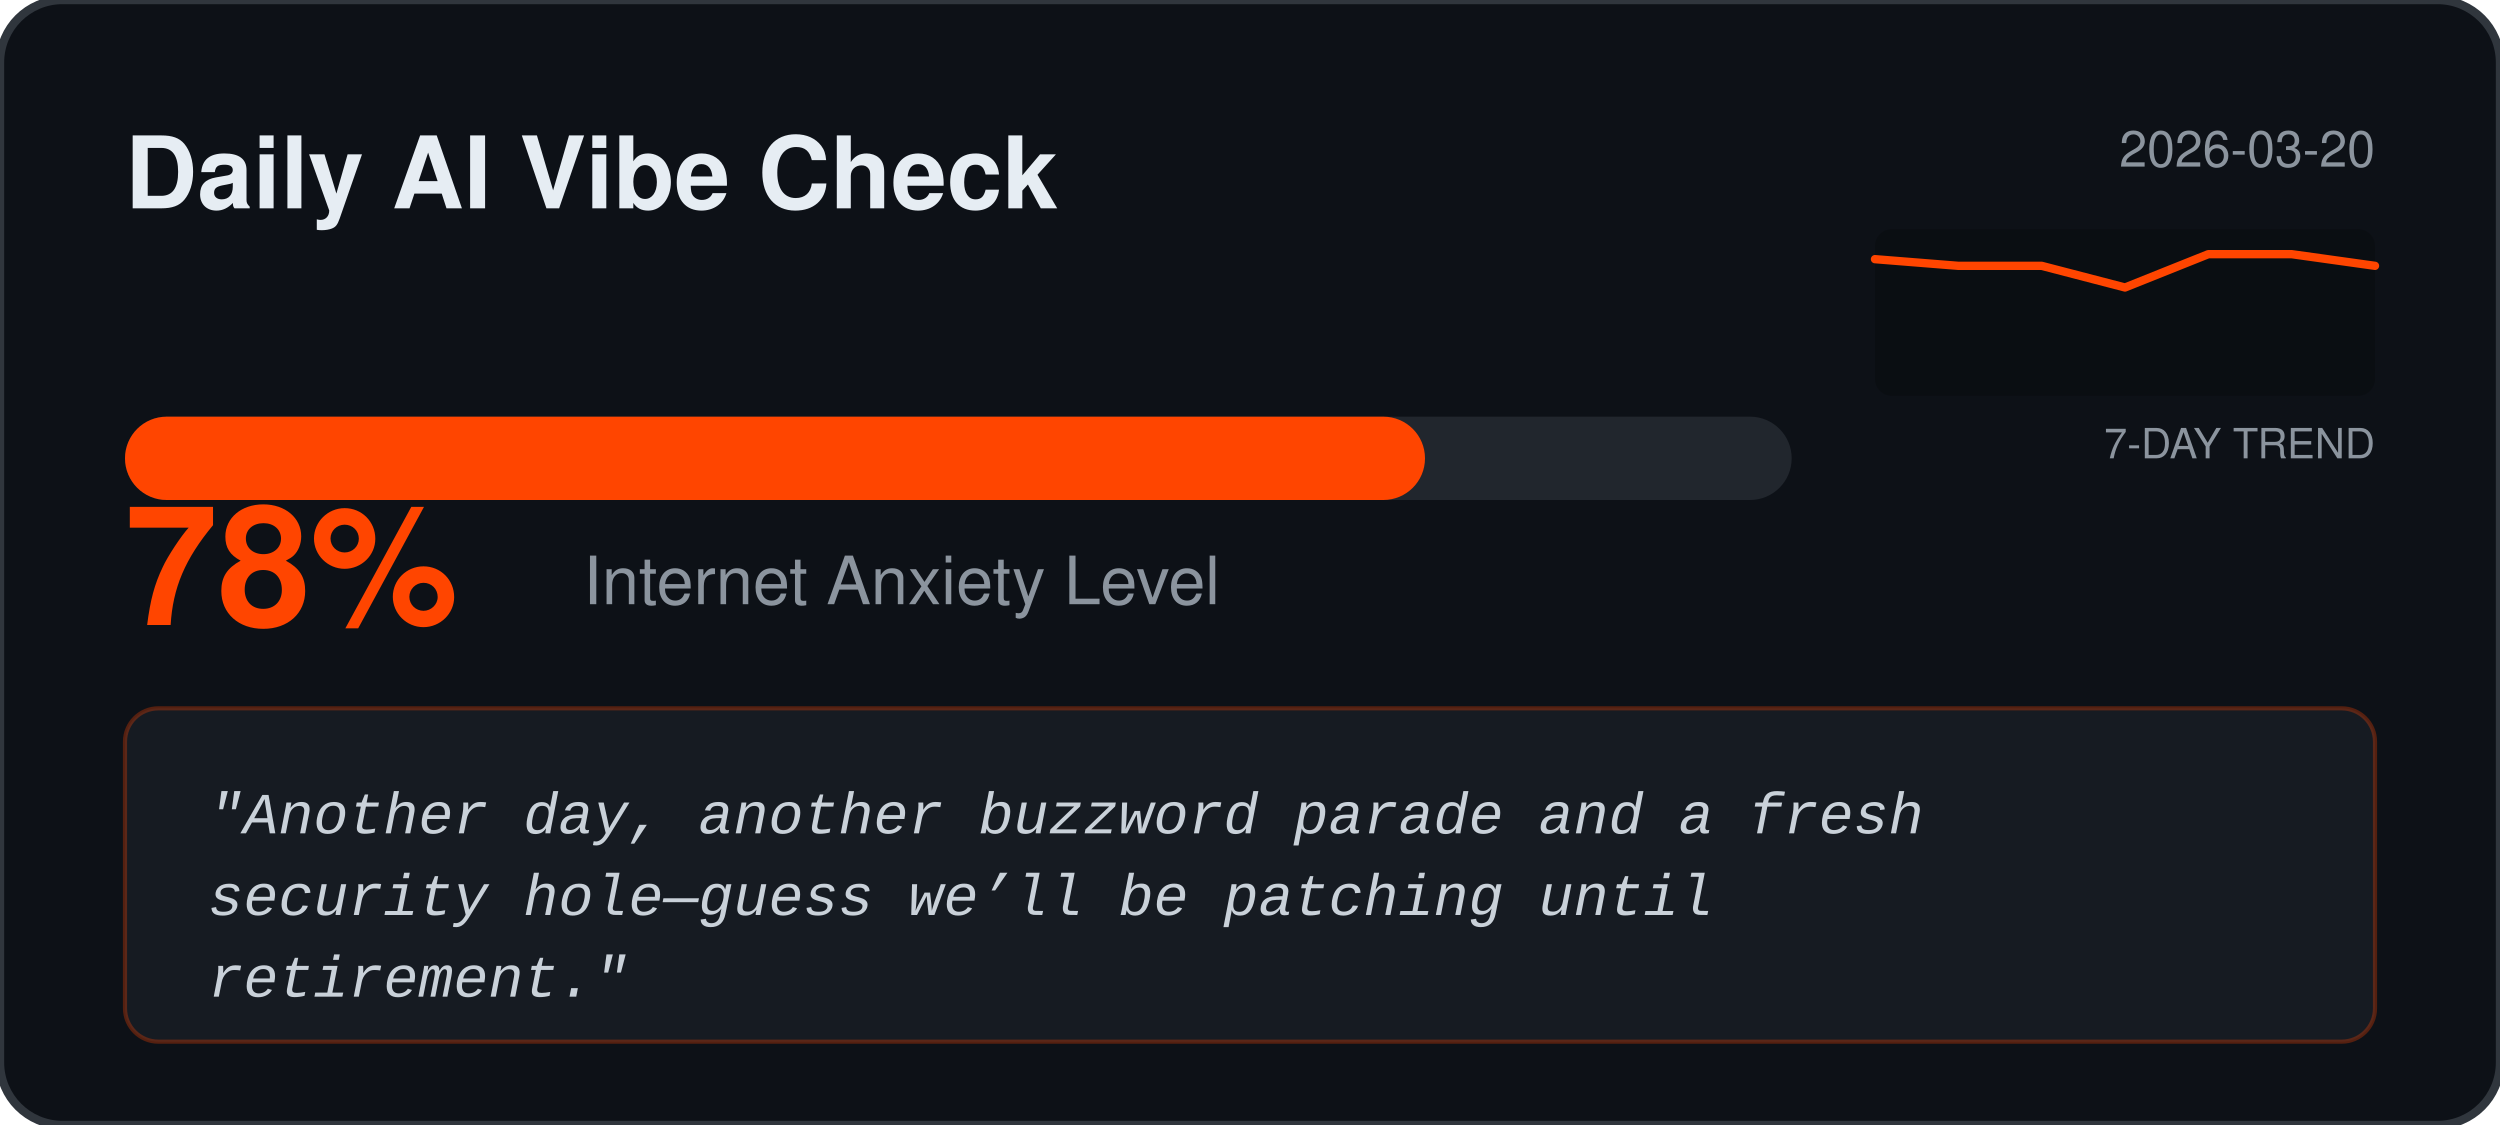
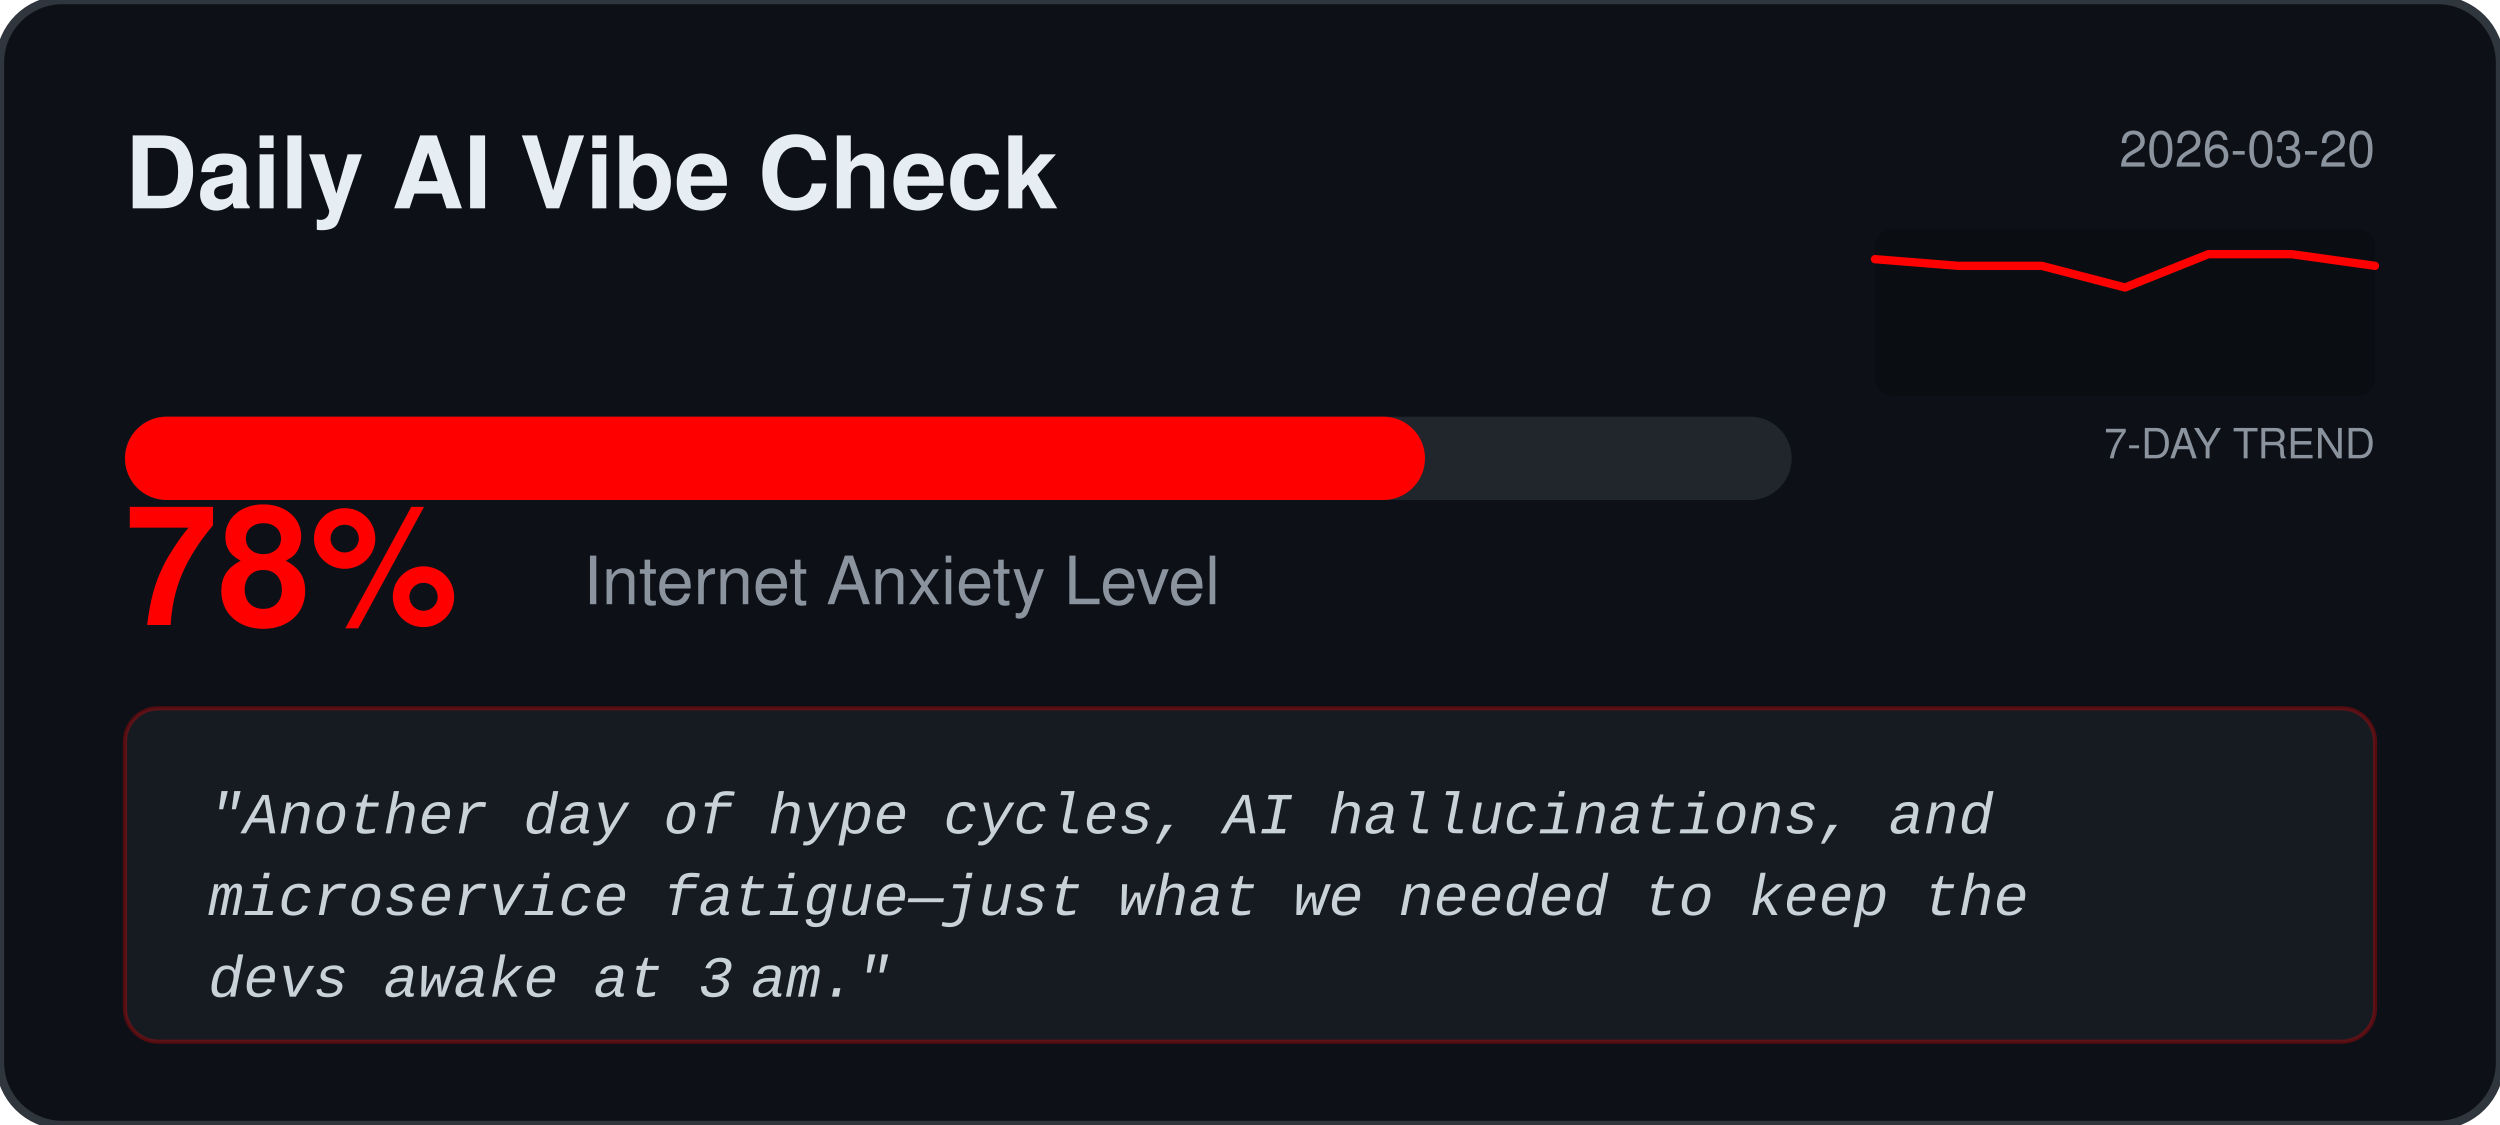
<svg xmlns="http://www.w3.org/2000/svg" width="600" height="270" viewBox="0 0 600 270" fill="none">
  <rect width="600" height="270" rx="15" fill="#0D1117" stroke="#30363D" stroke-width="2" />
  <text x="30" y="50" fill="#E6EDF3" font-family="Segoe UI, Helvetica, sans-serif" font-weight="bold" font-size="24">Daily AI Vibe Check</text>
  <text x="570" y="40" fill="#8B949E" font-family="Segoe UI, Helvetica, sans-serif" font-size="12" text-anchor="end">2026-03-20</text>
  <rect x="450" y="55" width="120" height="40" fill="#000000" fill-opacity="0.2" rx="4" />
  <text x="570" y="110" fill="#8B949E" font-family="Segoe UI, Helvetica, sans-serif" font-size="10" text-anchor="end">7-DAY TREND</text>
-   <polyline points="450.0,62.2 470.0,63.8 490.0,63.8 510.0,69.0 530.0,61.0 550.0,61.0 570.0,63.8" fill="none" stroke="#FF4500" stroke-width="2" stroke-linecap="round" stroke-linejoin="round" />
+   <polyline points="450.0,62.2 470.0,63.8 490.0,63.8 510.0,69.0 530.0,61.0 550.0,61.0 570.0,63.8" fill="none" stroke="#FF0000" stroke-width="2" stroke-linecap="round" stroke-linejoin="round" />
  <rect x="30" y="100" width="400" height="20" rx="10" fill="#21262D" />
-   <rect x="30" y="100" width="312.0" height="20" rx="10" fill="#FF4500" />
-   <text x="30" y="150" fill="#FF4500" font-family="Segoe UI, Helvetica, sans-serif" font-weight="bold" font-size="40">78%</text>
+   <rect x="30" y="100" width="312.0" height="20" rx="10" fill="#FF0000" />
+   <text x="30" y="150" fill="#FF0000" font-family="Segoe UI, Helvetica, sans-serif" font-weight="bold" font-size="40">78%</text>
  <text x="140" y="145" fill="#8B949E" font-family="Segoe UI, Helvetica, sans-serif" font-size="16">Internet Anxiety Level</text>
-   <rect x="30" y="170" width="540" height="80" rx="8" fill="#161B22" stroke="#FF4500" stroke-opacity="0.3" />
+   <rect x="30" y="170" width="540" height="80" rx="8" fill="#161B22" stroke="#FF0000" stroke-opacity="0.3" />
  <text x="50" y="200" fill="#C9D1D9" font-family="Courier New, monospace" font-size="14" font-style="italic">
-     <tspan x="50" dy="0">"Another day, another buzzword parade and a fresh</tspan>
-     <tspan x="50" dy="1.4em">security hole—guess we’ll be patching until</tspan>
-     <tspan x="50" dy="1.4em">retirement."</tspan>
+     <tspan x="50" dy="0">"Another day of hype cycles, AI hallucinations, and</tspan>
+     <tspan x="50" dy="1.4em">microservice fatigue—just what we needed to keep the</tspan>
+     <tspan x="50" dy="1.4em">devs awake at 3 am."</tspan>
  </text>
</svg>
